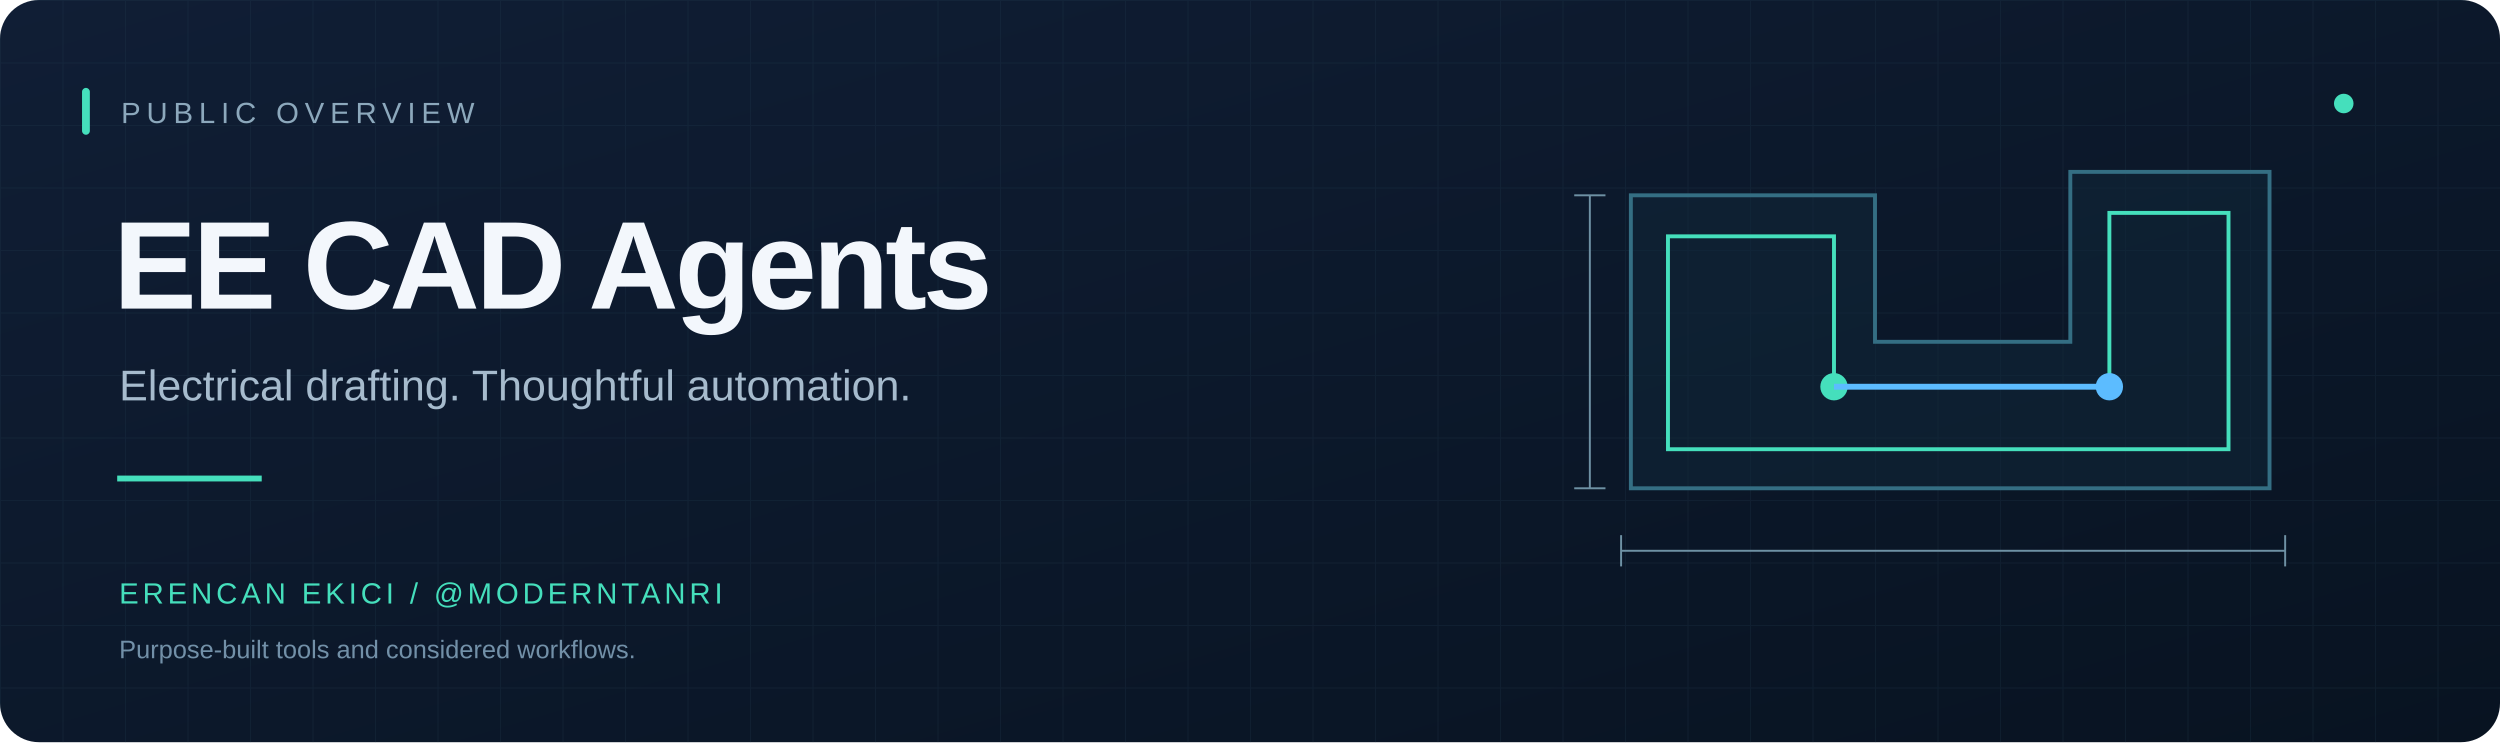
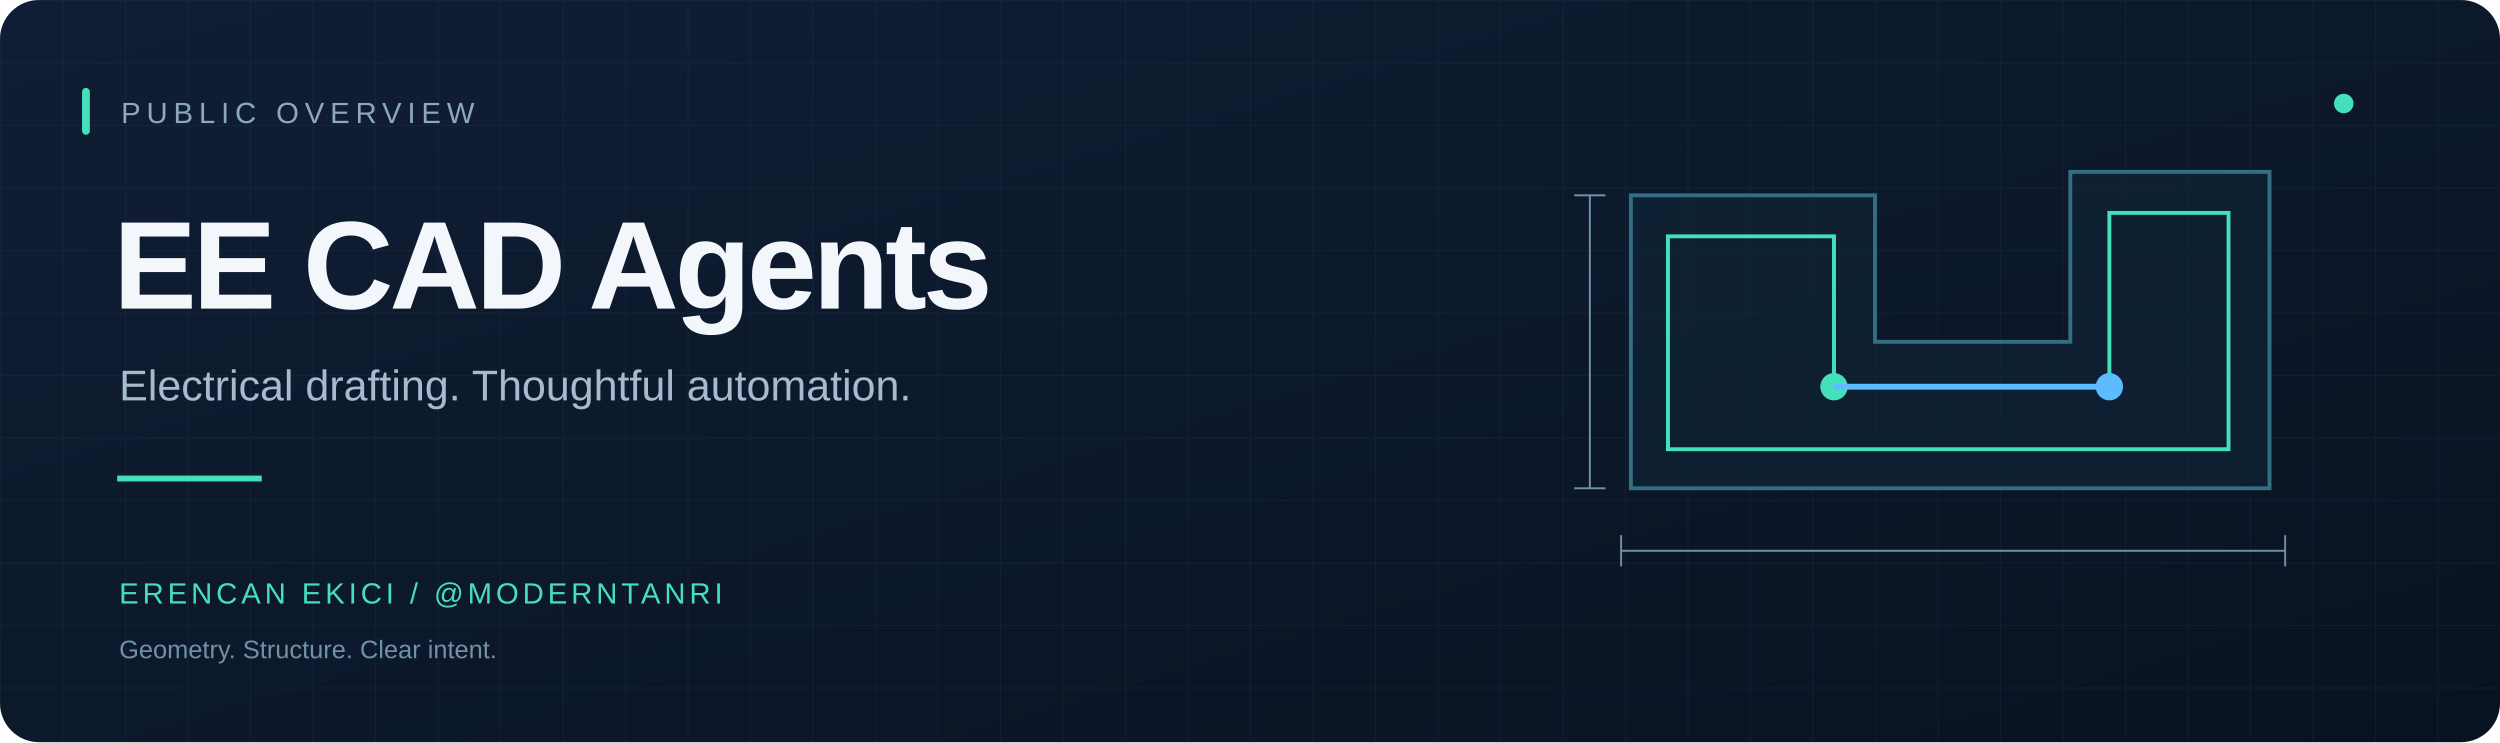
<svg xmlns="http://www.w3.org/2000/svg" width="1280" height="380" viewBox="0 0 1280 380" role="img" aria-labelledby="title desc">
  <defs>
    <linearGradient id="bg" x2="1" y2="1">
      <stop stop-color="#101e35" />
      <stop offset="1" stop-color="#081321" />
    </linearGradient>
    <pattern id="grid" width="32" height="32" patternUnits="userSpaceOnUse">
      <path d="M32 0H0V32" fill="none" stroke="#27435a" stroke-opacity=".22" />
    </pattern>
  </defs>
  <rect width="1280" height="380" rx="20" fill="url(#bg)" />
  <rect width="1280" height="380" rx="20" fill="url(#grid)" />
  <rect x="42" y="45" width="4" height="24" rx="2" fill="#45dfbc" />
  <g font-family="Segoe UI, Arial, sans-serif">
    <text x="62" y="63" fill="#8ca8bc" font-size="15" letter-spacing="3">PUBLIC OVERVIEW</text>
    <text x="58" y="158" fill="#f3f7fc" font-size="64" font-weight="700" letter-spacing="-2">EE CAD Agents</text>
    <text x="61" y="205" fill="#a6bbcd" font-size="22">Electrical drafting. Thoughtful automation.</text>
    <path d="M60 245h74" stroke="#45dfbc" stroke-width="3" />
    <text x="61" y="309" fill="#45dfbc" font-size="15" letter-spacing="2">ERENCAN EKICI / @MODERNTANRI</text>
-     <text x="61" y="337" fill="#7290a8" font-size="13">Purpose-built tools and considered workflows.</text>
+     <text x="61" y="337" fill="#7290a8" font-size="13">Geometry. Structure. Clear intent.</text>
  </g>
  <path d="M835 250V100h125v75h100V88h102v162Z" fill="#10283b" fill-opacity=".5" stroke="#346e83" stroke-width="2" />
  <path d="M854 230V121h85v77h141V109h61v121Z" fill="none" stroke="#45dfbc" stroke-width="2" />
  <path d="M830 282h340m-340-8v16m340-16v16M814 100v150m-8-150h16m-16 150h16" stroke="#6e91a4" />
  <circle cx="939" cy="198" r="7" fill="#45dfbc" />
  <circle cx="1080" cy="198" r="7" fill="#5cbcff" />
  <path d="M939 198h141" stroke="#5cbcff" stroke-width="3" />
  <circle cx="1200" cy="53" r="5" fill="#45dfbc" />
</svg>
